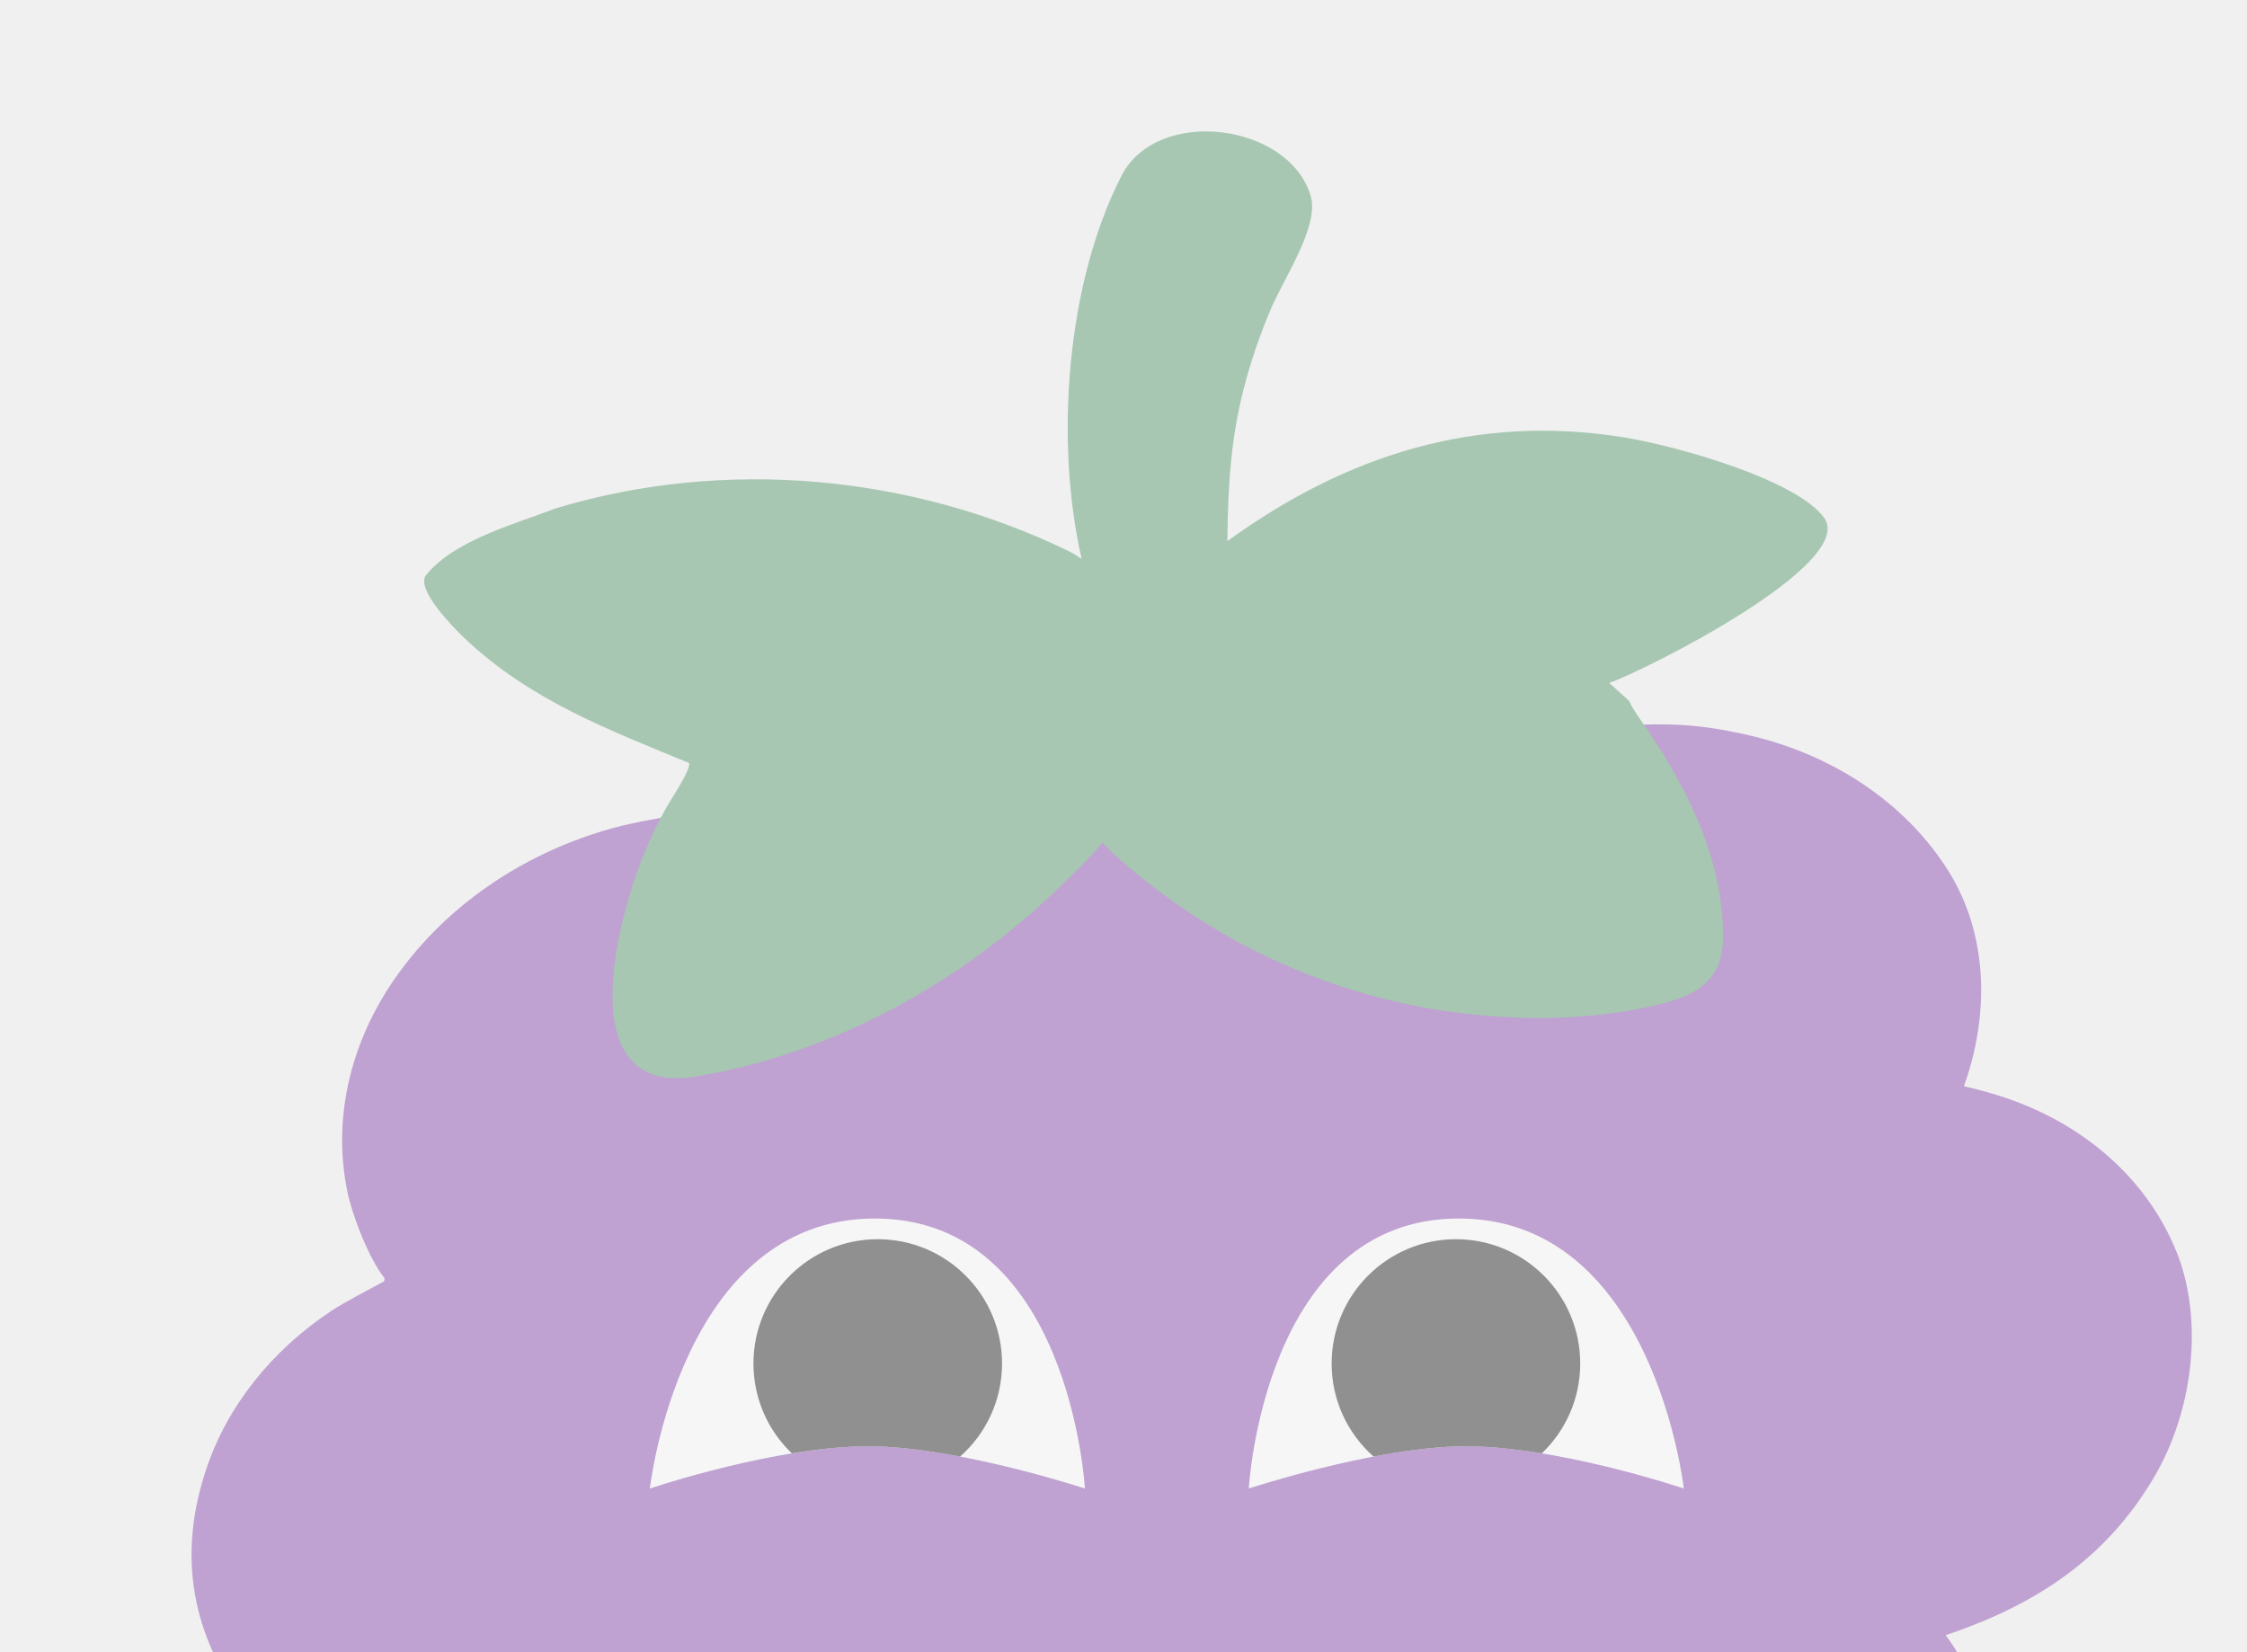
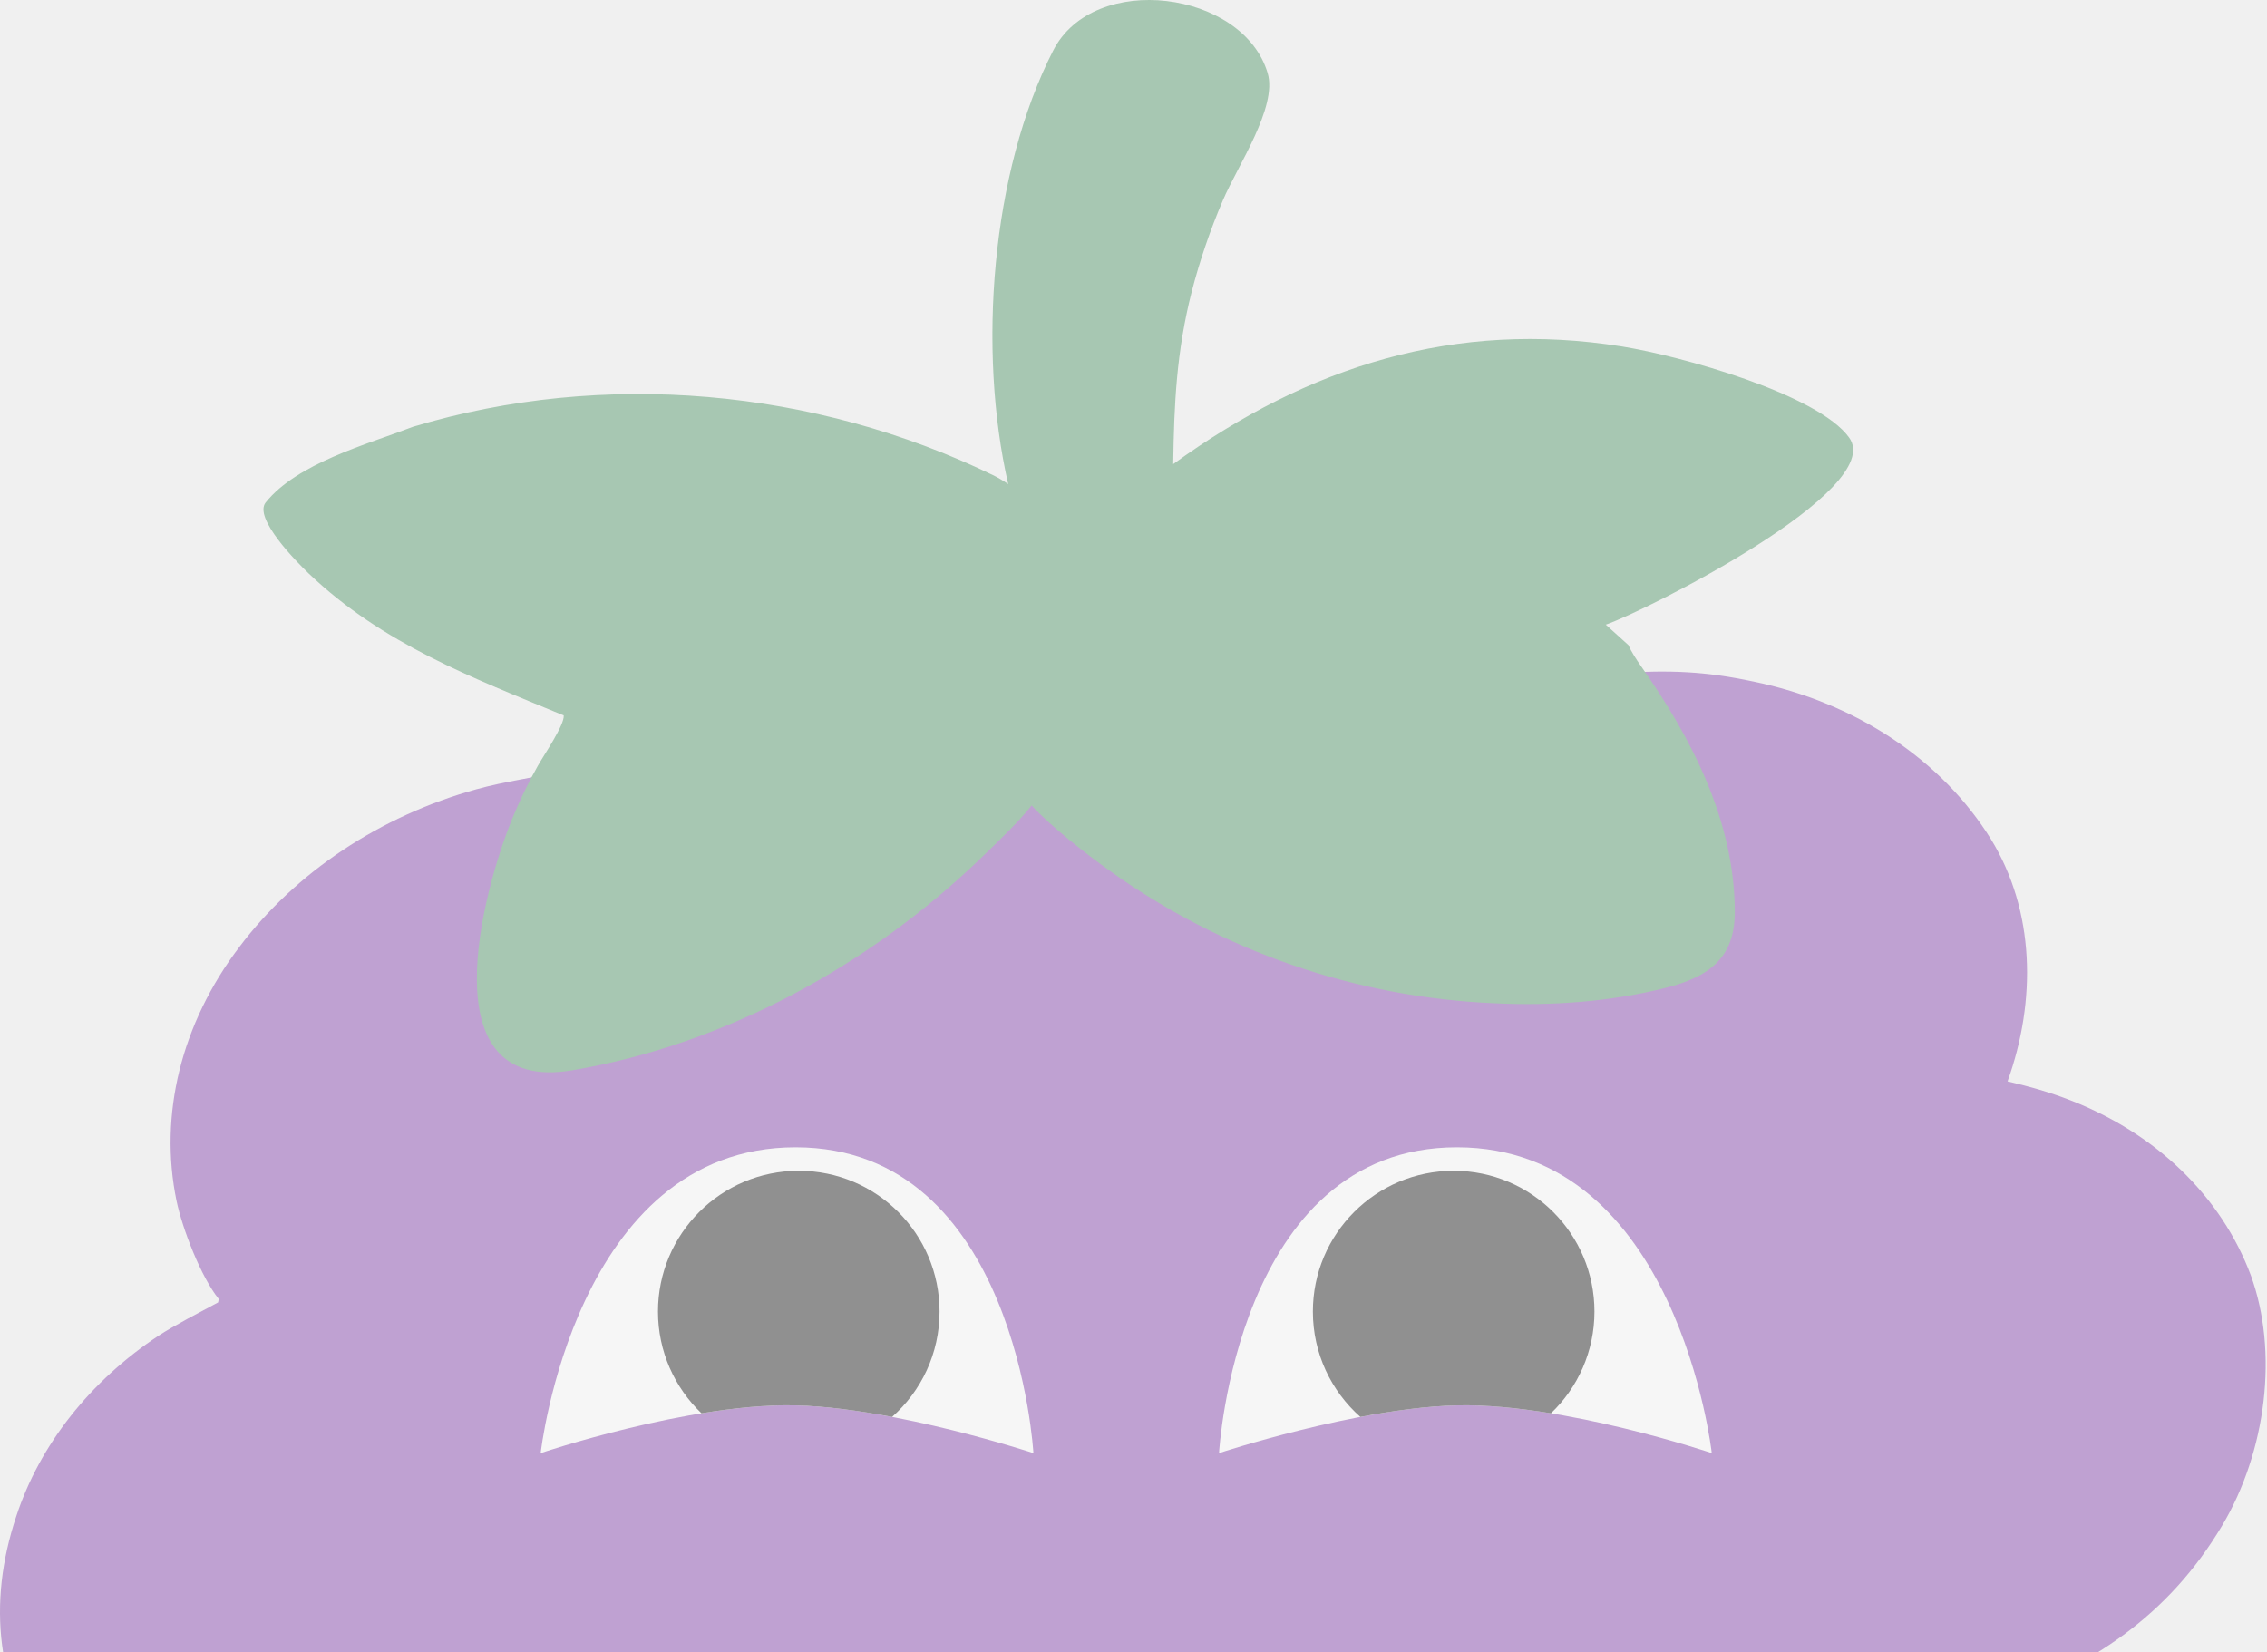
- <svg xmlns="http://www.w3.org/2000/svg" width="430" height="316" viewBox="0 0 430 316" fill="none">
+ <svg xmlns="http://www.w3.org/2000/svg" width="383" height="279" viewBox="0 0 383 279" fill="none">
  <g opacity="0.4">
-     <path d="M232.776 139.486C233.284 130.562 222.355 143.729 225.23 134.933C226.77 130.286 230.458 143.926 232.776 139.486C235.372 134.473 226.732 139.814 225.23 134.933C221.618 123.023 152.638 114.443 186.348 121.92C175.22 140.105 176.572 110.761 180.891 130.136C180.891 130.136 187.051 122.199 186.348 121.92C156.979 110.26 204.023 124.662 171.797 134.176C163.966 137.046 170.592 133.175 165.082 139.116C162.903 141.465 153.585 144.629 155.528 146.234C167.5 156.124 116.875 150.361 132.054 155.394C127.101 156.482 121.918 157.182 117.15 158.503C100.87 163.017 86.609 172.506 77.084 185.164C67.276 198.092 63.463 213.525 66.485 228.063C67.455 232.704 70.606 240.903 73.615 244.635L73.503 245.207C70.679 246.733 65.91 249.199 63.436 250.835C51.857 258.518 43.373 269.279 39.421 281.296C34.401 296.367 36.255 310.348 44.664 323.264C52.716 335.496 66.176 344.108 82.157 347.251C85.254 347.845 88.425 348.197 91.634 348.306C86.303 362.366 86.279 374.772 93.702 387.468C100.69 399.568 113.142 408.344 128.284 411.841C136.204 413.68 142.344 413.425 150.616 413.245C146.702 423.076 147.782 434.845 152.767 443.672C157.915 452.769 167.114 459.448 178.371 462.263C184.541 463.758 195.092 464.245 201.355 462.292C204.173 472.261 210.527 480.219 220.881 485.032C230.175 489.269 241.302 489.959 251.799 486.941C262.384 483.927 272.173 477.13 277.797 468.567C281.11 463.523 284.09 455.416 283.449 449.825C295.403 449.04 308.762 442.733 316.662 434.4C329.292 421.074 331.403 403.746 322.874 389.526C339.796 386.745 355.137 379.706 365.929 367.166C375.714 355.861 380.241 341.945 378.512 328.482C377.714 322.581 375.993 317.732 372.331 312.916C390.004 306.993 403.066 298.024 412.07 282.936C419.579 270.351 421.623 253.494 416.923 240.614C411.935 227.316 400.976 216.688 386.437 211.051C382.927 209.68 379.56 208.732 375.828 207.864C380.741 194.172 380.456 179.049 373.008 166.908C364.621 153.441 350.185 143.867 332.891 140.303C324.598 138.536 318.848 138.372 310.353 138.842L306.69 135.981C313.376 133.771 300.82 146.52 294.887 139.087C289.961 132.915 291.843 139.551 282.039 138.512C254.424 135.584 255.962 124.33 232.776 139.486Z" fill="#752BA4" />
-     <path d="M279.162 233.178C316.481 233.178 322.222 284.85 322.222 284.85C322.222 284.85 297.096 276.371 279.162 276.786C262.275 277.176 238.973 284.85 238.973 284.85C238.973 284.85 241.844 233.178 279.162 233.178Z" fill="white" />
-     <path d="M278.616 237.143C265.479 237.144 254.831 247.793 254.831 260.93C254.831 268.017 257.932 274.379 262.85 278.736C268.325 277.695 274.039 276.904 279.163 276.786C284.135 276.671 289.661 277.241 295.051 278.123C299.58 273.792 302.402 267.691 302.402 260.93C302.402 247.793 291.752 237.143 278.616 237.143Z" fill="black" />
-     <path d="M167.425 233.178C130.107 233.178 124.365 284.85 124.365 284.85C124.365 284.85 149.492 276.371 167.425 276.786C184.313 277.176 207.614 284.85 207.614 284.85C207.614 284.85 204.744 233.178 167.425 233.178Z" fill="white" />
-     <path d="M167.972 237.143C181.108 237.144 191.757 247.793 191.757 260.93C191.757 268.017 188.655 274.379 183.737 278.736C178.263 277.695 172.548 276.904 167.425 276.786C162.452 276.671 156.926 277.241 151.536 278.123C147.007 273.792 144.186 267.691 144.186 260.93C144.186 247.793 154.835 237.143 167.972 237.143Z" fill="black" />
-     <path d="M234.866 103.565C235.017 93.263 235.433 84.518 237.985 74.462C239.356 69.148 241.132 63.949 243.299 58.908C245.724 53.215 252.54 43.195 250.82 37.489C246.678 23.565 221.474 20.228 214.592 33.682C204.063 54.263 201.823 84.35 206.985 106.936C206.33 106.482 205.242 105.827 204.519 105.476C174.304 90.794 138.683 87.563 106.437 97.255C98.624 100.256 86.881 103.397 81.544 110.045C79.433 112.673 86.779 120.112 88.812 122.047C101.338 133.974 116.321 139.592 131.897 146.032C132.059 147.588 128.543 152.723 127.54 154.505C125.902 157.391 124.455 160.38 123.205 163.454C118.206 175.68 108.869 210.12 133.346 205.987C159.338 201.598 183.768 188.165 202.655 169.87C205.173 167.433 208.796 163.967 210.814 161.405L210.946 161.234C214.049 164.668 220.291 169.536 224.026 172.19C243.058 185.854 265.665 193.664 289.073 194.66C298.714 195.137 308.642 194.427 318.008 192.076C325.32 190.24 329.783 187.053 329.75 179.158C329.685 163.806 322.46 149.879 313.84 137.606C313.161 136.64 312.24 135.228 311.776 134.146L307.95 130.687C314.63 128.403 355.392 107.944 349.082 99.106C343.842 91.766 320.649 85.287 310.678 83.685C282.595 79.174 257.728 86.978 234.866 103.565Z" fill="#3A8A54" />
+     <path d="M196.118 114.34C196.625 105.416 185.697 118.583 188.571 109.788C190.111 105.14 193.799 118.78 196.118 114.34C198.713 109.327 190.073 114.668 188.571 109.788C184.959 97.877 115.98 89.297 149.69 96.774C138.562 114.959 139.915 85.615 144.233 104.99C144.233 104.99 150.393 97.053 149.69 96.774C120.321 85.115 167.364 99.516 135.139 109.03C127.308 111.9 133.934 108.029 128.424 113.97C126.246 116.319 116.927 119.484 118.87 121.089C130.842 130.979 80.218 125.215 95.396 130.248C90.444 131.337 85.261 132.036 80.493 133.357C64.213 137.871 49.952 147.361 40.427 160.019C30.62 172.946 26.807 188.379 29.829 202.917C30.799 207.558 33.949 215.758 36.959 219.489L36.847 220.061C34.023 221.587 29.254 224.053 26.78 225.689C15.201 233.372 6.717 244.133 2.765 256.15C-2.255 271.221 -0.401 285.202 8.008 298.118C16.06 310.35 29.52 318.962 45.501 322.106C48.598 322.699 51.769 323.052 54.977 323.16C49.646 337.221 49.623 349.626 57.046 362.323C64.034 374.422 76.485 383.199 91.626 386.696C99.547 388.535 105.687 388.279 113.959 388.1C110.045 397.93 111.125 409.699 116.11 418.526C121.258 427.623 130.456 434.302 141.713 437.118C147.883 438.613 158.434 439.099 164.696 437.146C167.514 447.116 173.869 455.073 184.222 459.886C193.516 464.124 204.643 464.813 215.14 461.795C225.724 458.781 235.513 451.984 241.138 443.421C244.45 438.377 247.43 430.271 246.789 424.68C258.743 423.894 272.102 417.587 280.002 409.254C292.631 395.929 294.742 378.6 286.213 364.38C303.135 361.599 318.476 354.56 329.268 342.021C339.052 330.715 343.579 316.799 341.851 303.336C341.052 297.436 339.331 292.586 335.67 287.771C353.342 281.848 366.404 272.878 375.408 257.79C382.917 245.205 384.961 228.348 380.261 215.468C375.273 202.17 364.314 191.542 349.775 185.906C346.266 184.534 342.898 183.587 339.166 182.718C344.079 169.026 343.794 153.903 336.346 141.762C327.96 128.295 313.524 118.722 296.23 115.157C287.937 113.39 282.188 113.226 273.693 113.697L270.03 110.836C276.716 108.625 264.16 121.374 258.227 113.941C253.301 107.769 255.183 114.406 245.379 113.366C217.765 110.438 219.302 99.184 196.118 114.34Z" fill="#752BA4" />
+     <path d="M246.137 193.854C283.455 193.854 289.196 245.526 289.196 245.526C289.196 245.526 264.07 237.048 246.137 237.462C229.25 237.852 205.949 245.526 205.949 245.526C205.949 245.526 208.819 193.854 246.137 193.854Z" fill="white" />
+     <path d="M245.591 197.82C232.455 197.82 221.806 208.469 221.806 221.606C221.806 228.693 224.907 235.055 229.824 239.413C235.299 238.371 241.013 237.581 246.137 237.462C251.11 237.347 256.636 237.917 262.026 238.799C266.555 234.469 269.376 228.367 269.376 221.606C269.376 208.469 258.727 197.82 245.591 197.82Z" fill="black" />
+     <path d="M134.402 193.855C97.084 193.855 91.343 245.526 91.343 245.526C91.343 245.526 116.469 237.048 134.402 237.462C151.289 237.853 174.591 245.526 174.591 245.526C174.591 245.526 171.72 193.855 134.402 193.855Z" fill="white" />
+     <path d="M134.948 197.82C148.084 197.82 158.733 208.469 158.733 221.606C158.733 228.693 155.632 235.055 150.714 239.412C145.24 238.371 139.526 237.581 134.402 237.462C129.429 237.347 123.903 237.917 118.513 238.799C113.984 234.469 111.163 228.367 111.163 221.606C111.163 208.469 121.812 197.82 134.948 197.82Z" fill="black" />
+     <path d="M198.208 78.419C198.358 68.117 198.774 59.372 201.326 49.316C202.697 44.003 204.473 38.803 206.64 33.762C209.065 28.069 215.881 18.049 214.161 12.343C210.019 -1.581 184.815 -4.918 177.933 8.537C167.405 29.118 165.165 59.204 170.327 81.79C169.672 81.336 168.584 80.681 167.86 80.33C137.646 65.648 102.026 62.417 69.78 72.109C61.967 75.11 50.225 78.252 44.887 84.9C42.777 87.527 50.123 94.966 52.155 96.902C64.681 108.828 79.664 114.446 95.24 120.886C95.402 122.443 91.886 127.577 90.883 129.359C89.245 132.245 87.797 135.234 86.548 138.308C81.549 150.534 72.212 184.974 96.688 180.841C122.68 176.452 147.11 163.02 165.997 144.724C168.514 142.287 172.138 138.822 174.156 136.259L174.288 136.088C177.391 139.523 183.632 144.39 187.367 147.045C206.399 160.708 229.006 168.518 252.413 169.515C262.054 169.991 271.982 169.282 281.348 166.93C288.659 165.094 293.122 161.907 293.089 154.012C293.024 138.66 285.799 124.733 277.179 112.46C276.501 111.494 275.579 110.082 275.116 109L271.29 105.542C277.97 103.257 318.731 82.799 312.421 73.96C307.181 66.62 283.988 60.141 274.018 58.54C245.935 54.029 221.068 61.832 198.208 78.419Z" fill="#3A8A54" />
  </g>
</svg>
